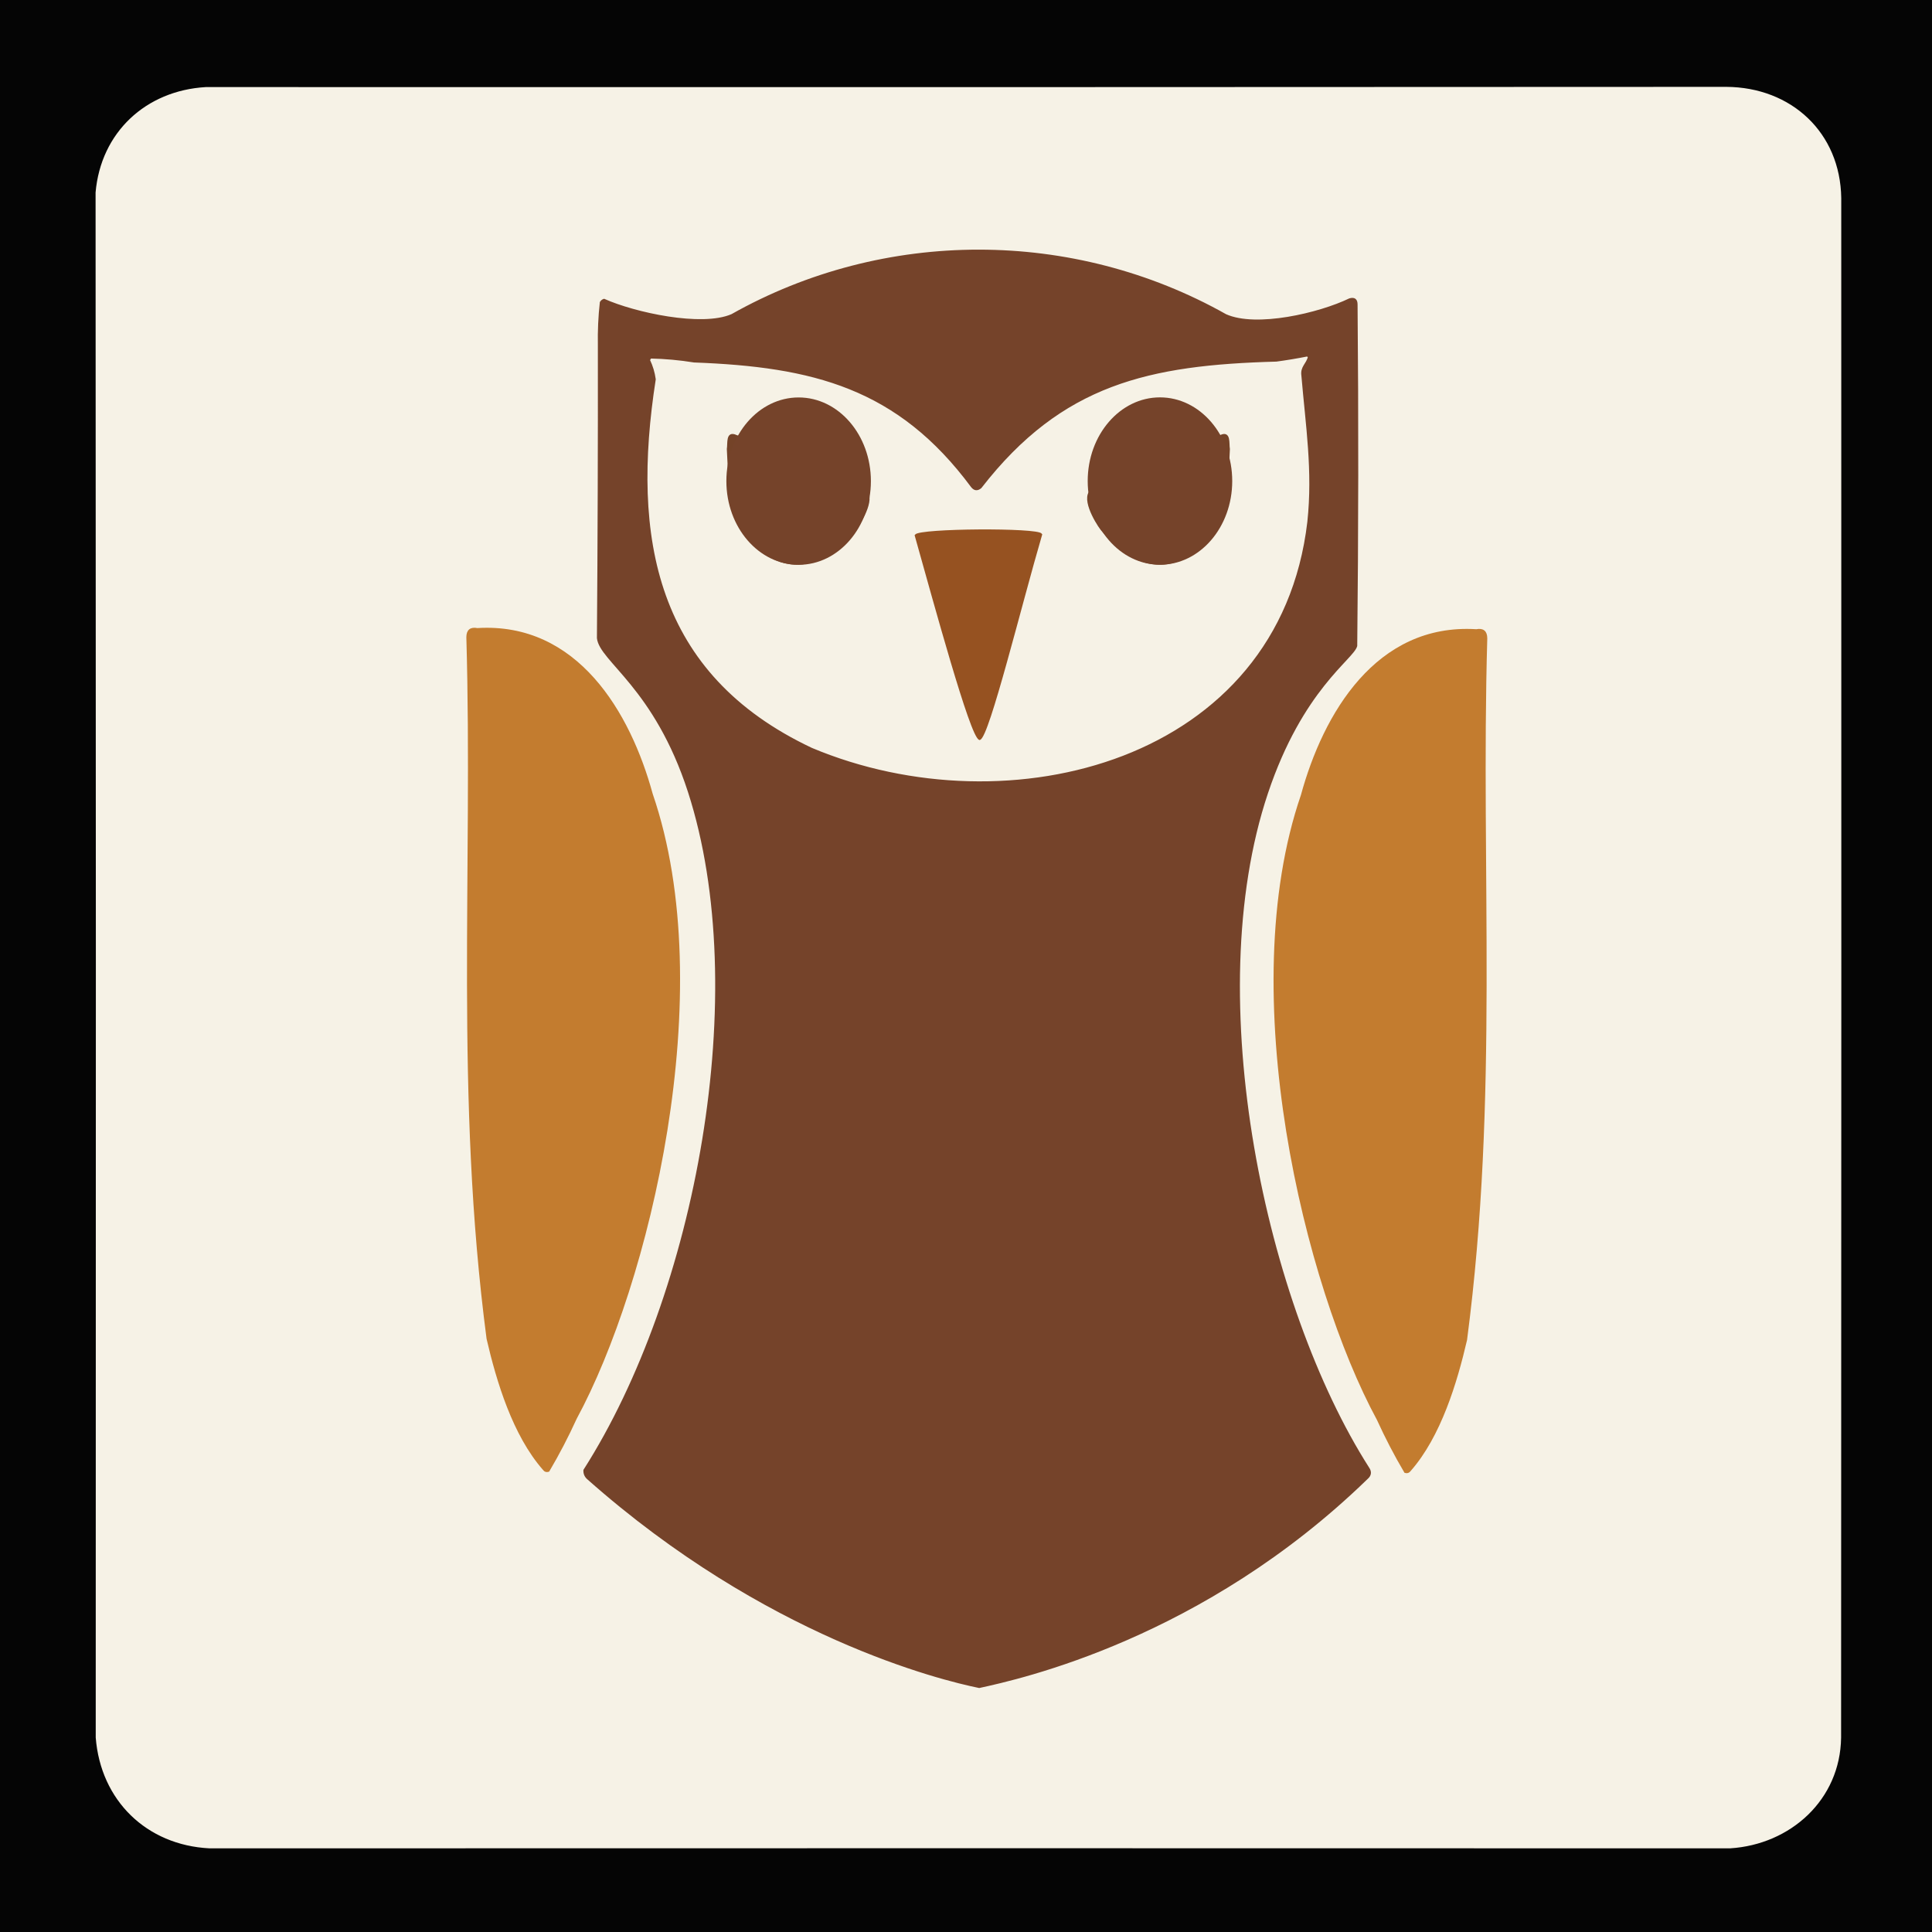
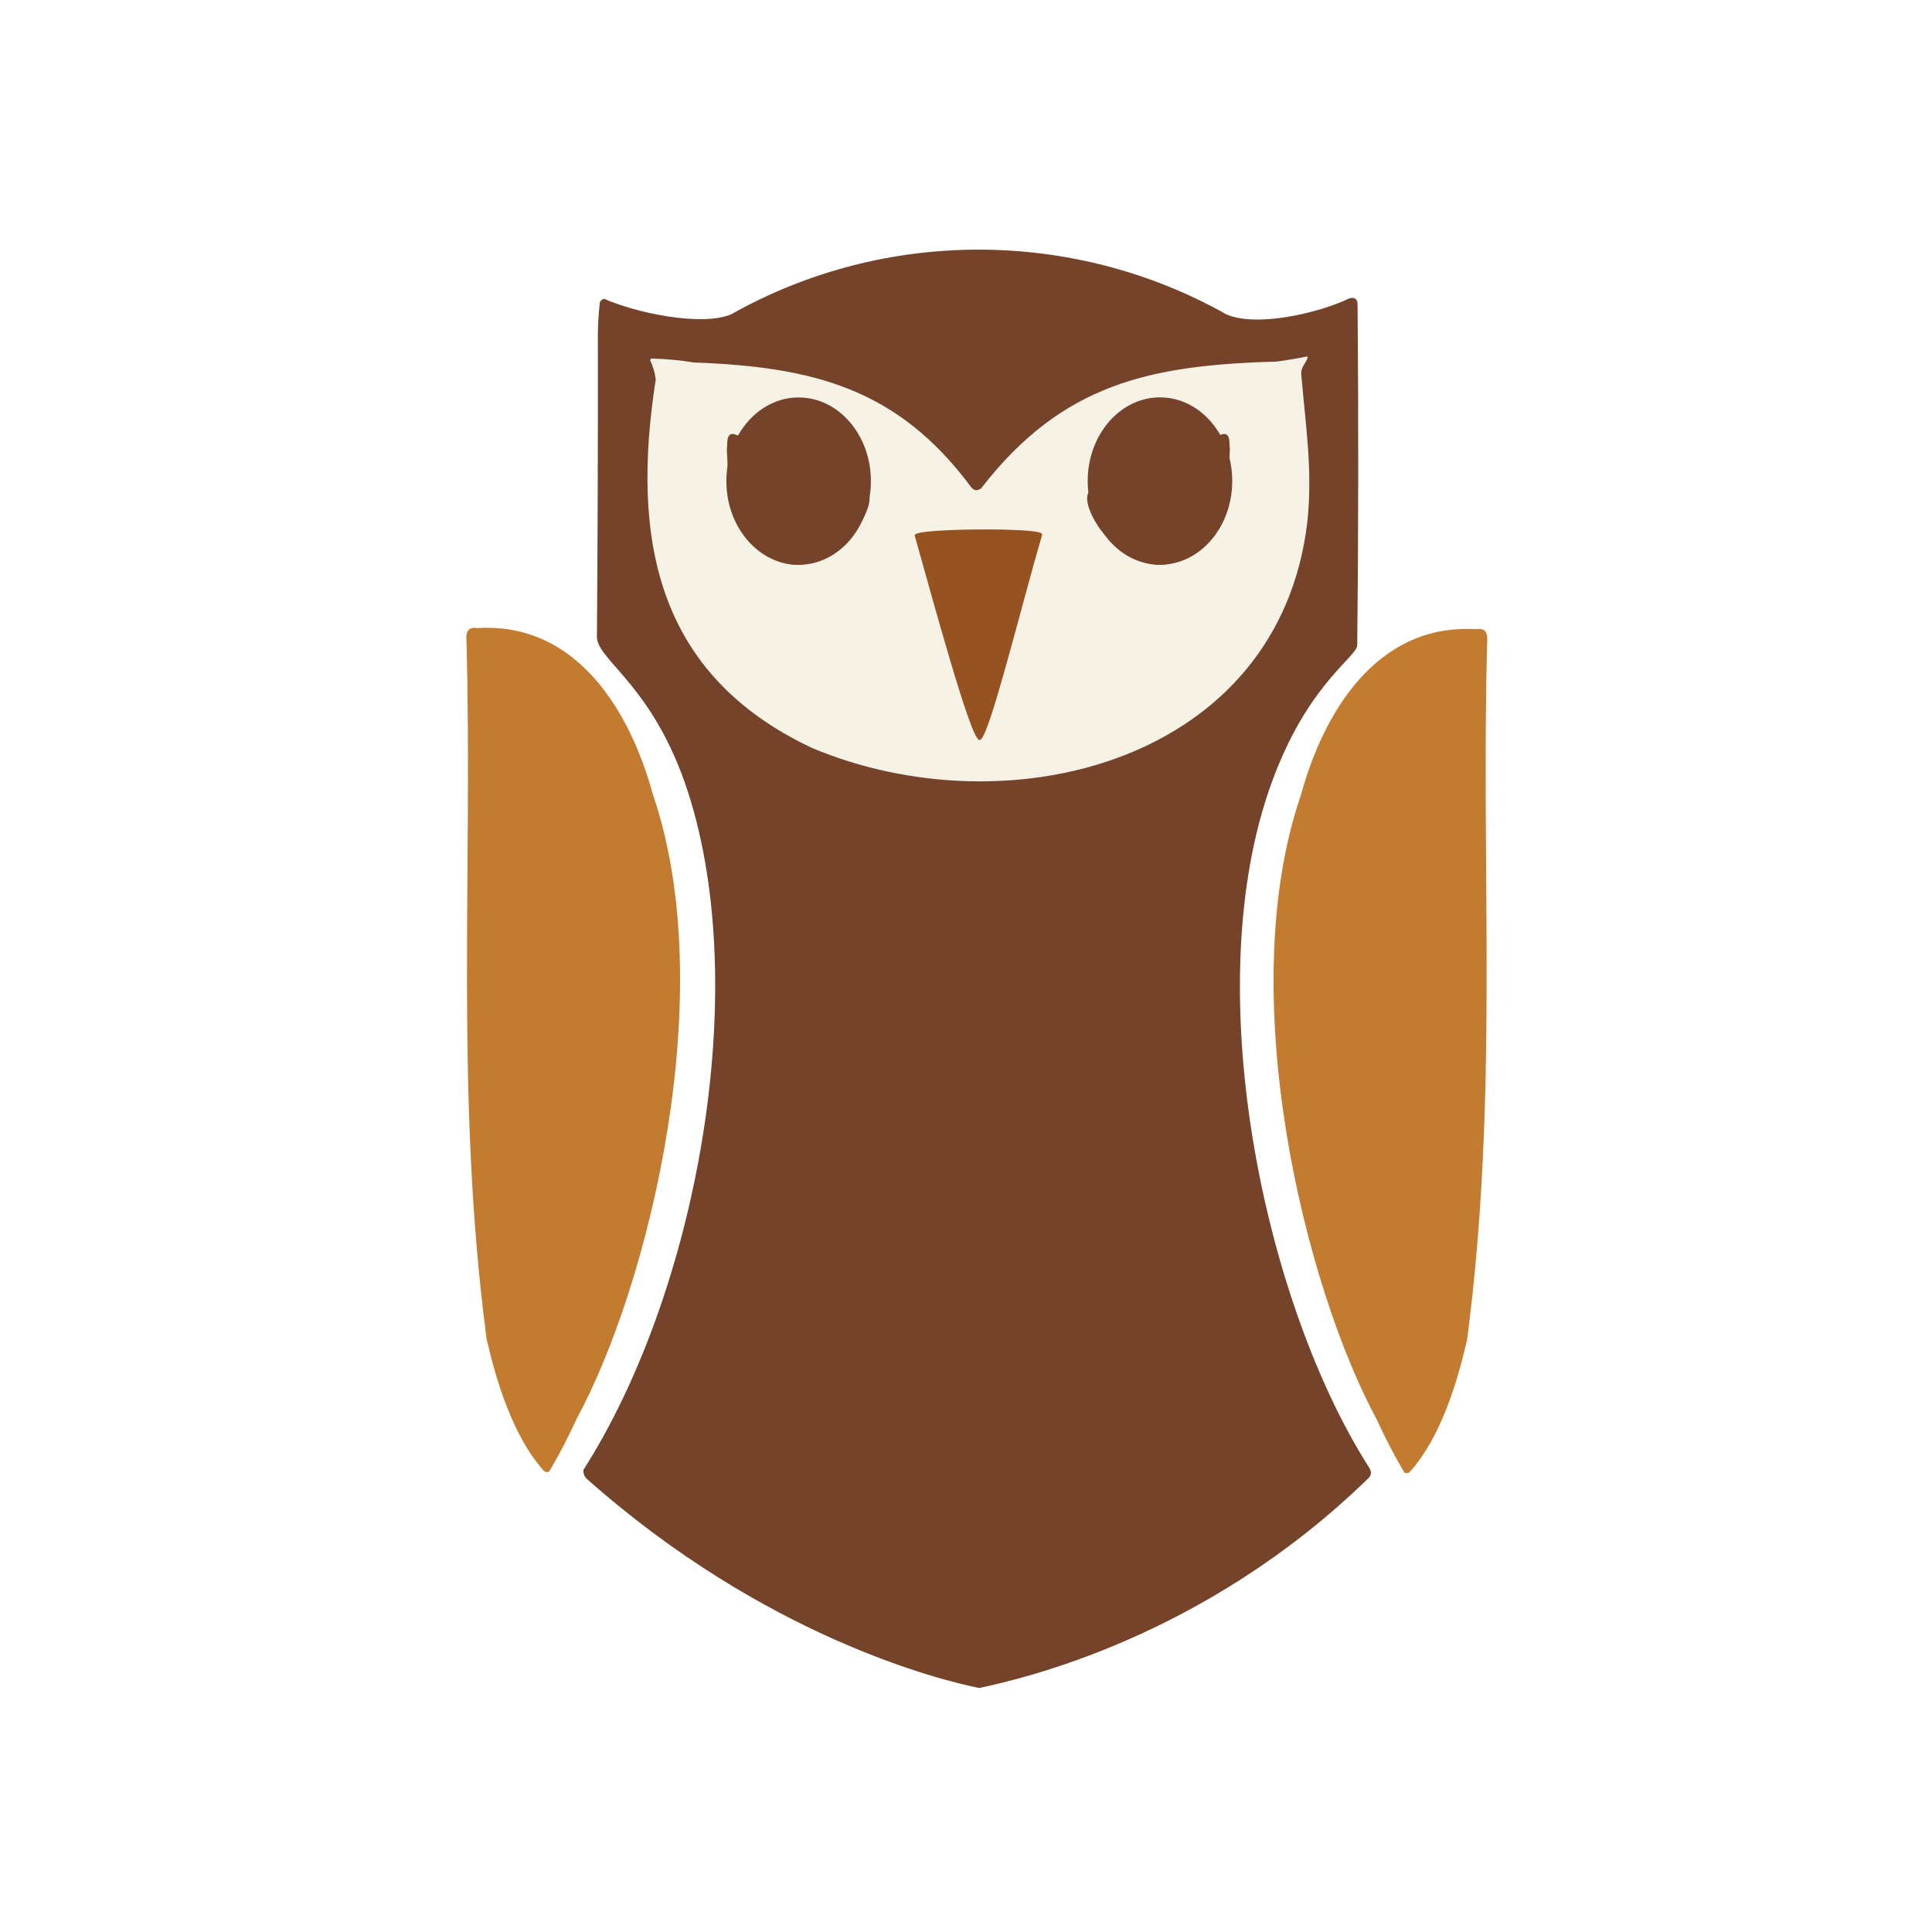
<svg xmlns="http://www.w3.org/2000/svg" version="1.1" width="512" height="512" viewBox="0 0 512 512" style="shape-rendering:geometricPrecision; text-rendering:geometricPrecision; image-rendering:optimizeQuality; fill-rule:evenodd; clip-rule:evenodd">
  <style type="text/css">
  .wing, .eye {
    transform-box: view-box;
    animation-duration: 1.25s;
    animation-iteration-count: 1;
    animation-fill-mode: both;
  }
  .wing-left {
    transform-origin: 144.83px 389.97px;
    animation-name: spread-left;
  }
  .wing-right {
    transform-origin: 372.90px 390.27px;
    animation-name: spread-right;
  }
  .eye-left { transform-origin: 211.646px 127.505px; animation-name: open-eyes; }
  .eye-right { transform-origin: 307.403px 127.484px; animation-name: open-eyes; }
  @keyframes spread-left {
    0%, 6% { transform: translate(9.685px, 0) rotate(0deg); animation-timing-function: cubic-bezier(0.2, 0.75, 0.25, 1); }
    46% { transform: translate(9.685px, 0) rotate(-6deg); animation-timing-function: cubic-bezier(0.4, 0, 0.2, 1); }
    100% { transform: translate(0, 0) rotate(0deg); }
  }
  @keyframes spread-right {
    0%, 6% { transform: translate(-9.245px, 0) rotate(0deg); animation-timing-function: cubic-bezier(0.2, 0.75, 0.25, 1); }
    46% { transform: translate(-9.245px, 0) rotate(6deg); animation-timing-function: cubic-bezier(0.4, 0, 0.2, 1); }
    100% { transform: translate(0, 0) rotate(0deg); }
  }
  @keyframes open-eyes {
    0%, 42% { transform: scaleY(0); opacity: 0; animation-timing-function: cubic-bezier(0.2, 0.85, 0.3, 1); }
    100% { transform: scaleY(1); opacity: 1; }
  }
  @media (prefers-reduced-motion: reduce) {
    .wing, .eye { animation: none; }
    .wing-left, .wing-right { transform: none; }
    .eye { transform: none; opacity: 1; }
  }
</style>
-   <path fill="#f6f2e6" d="M0 0h512v512H0z" />
-   <path fill="#050505" stroke="#050505" stroke-width=".5" d="M0 0h512v512H0zm25.08 51c.09 136.5.1 273 .04 409.5 1.31 16.76 13.55 28.73 30.38 29.58 134.33-.04 268.67-.04 403 0 16.11-1 29.44-12.96 29.66-29.58.07-136 .08-272 .04-408-.24-17.54-13.38-29.63-30.7-29.73-134.33.08-268.67.1-403 .06-15.99.94-28.03 12.09-29.42 28.17Z" />
+   <path fill="#f6f2e6" d="m 183.93,95.81 c -3.83,-0.62 -7.68,-0.97 -11.55,-1.05 -0.13,0.22 -0.25,0.44 -0.38,0.66 0.78,1.62 1.29,3.32 1.53,5.1 -6.55,42.05 -0.09,78.28 41.53,97.91 52.39,22.01 124.2,3.58 131.65,-60.13 1.45,-13.58 -0.46,-25.51 -1.58,-38.76 -0.33,-2.32 1.25,-2.96 1.73,-4.97 -0.13,-0.12 -0.26,-0.24 -0.4,-0.36 -2.72,0.54 -5.47,1 -8.22,1.37 -33.67,0.92 -56.88,5.91 -78.36,33.6 -0.87,0.72 -1.64,0.64 -2.33,-0.24 C 238,102.57 215.38,96.98 183.93,95.81 Z" />
  <path fill="#965221" stroke="#965221" stroke-width="0.5" d="m 242.65,141.87 c 1.066,-1.611 32.469,-1.809 33.29,-0.24 -5.42,18.474 -13.997,53.528 -16.337,54.233 C 257.282,195.052 247.77,160.06 242.65,141.87 Z" />
  <path fill="#75432a" stroke="#75432a" stroke-width="0.5" d="m 158.44,169.09 c 0.2,-25.86 0.28,-51.72 0.25,-77.58 -0.07,-3.82 0.1,-7.61 0.52,-11.38 0.21,-0.34 0.5,-0.57 0.87,-0.69 8.06,3.6 25.88,7.52 33.88,4.04 40.42,-22.79 90.44,-22.74 130.85,0.01 8.11,3.65 24.86,-0.32 32.85,-4.18 1.24,-0.36 1.86,0.1 1.86,1.39 0.27,30.16 0.24,60.32 -0.09,90.47 -0.92,3.411 -14.419,11.425 -23.644,38.972 C 317.538,264.639 335.269,346.188 362.61,389.04 c 0.71,1.02 0.58,1.94 -0.37,2.74 -43.559,42.329 -92.075,52.989 -102.74,55.31 -10.07,-2.053 -56.457,-13.361 -103.74,-55.29 -0.65,-0.59 -0.95,-1.33 -0.9,-2.19 29.84,-46.73 44.84,-126.72 27.7,-179.79 -8.989,-27.751 -23.482,-34.654 -24.12,-40.73 z m 25.49,-73.28 c -3.83,-0.62 -7.68,-0.97 -11.55,-1.05 -0.13,0.22 -0.25,0.44 -0.38,0.66 0.78,1.62 1.29,3.32 1.53,5.1 -6.55,42.05 -0.09,78.28 41.53,97.91 52.39,22.01 124.2,3.58 131.65,-60.13 1.45,-13.58 -0.46,-25.51 -1.58,-38.76 -0.33,-2.32 1.25,-2.96 1.73,-4.97 -0.13,-0.12 -0.26,-0.24 -0.4,-0.36 -2.72,0.54 -5.47,1 -8.22,1.37 -33.67,0.92 -56.88,5.91 -78.36,33.6 -0.87,0.72 -1.64,0.64 -2.33,-0.24 C 238,102.57 215.38,96.98 183.93,95.81 Z" />
  <path class="wing wing-left" fill="#c37c2f" stroke="#c37c2f" stroke-width="0.5" d="m 123.838,168.858 c 0.01,-1.79 0.9,-2.5 2.65,-2.16 26.376,-1.644 40.353,22.189 46.253,43.779 18.002,52.403 -0.958,129.997 -20.133,165.391 -2.18,4.78 -4.59,9.43 -7.25,13.93 -0.53,0.17 -0.96,0.02 -1.28,-0.44 -7.98,-9.07 -12.27,-23.312 -14.882,-34.585 -8.449,-64.376 -3.588,-123.855 -5.358,-185.915 z" />
  <path class="wing wing-right" fill="#c37c2f" stroke="#c37c2f" stroke-width="0.5" d="m 393.894,169.159 c -0.01,-1.79 -0.9,-2.5 -2.65,-2.16 -26.376,-1.644 -40.353,22.189 -46.253,43.779 -18.002,52.403 0.958,129.997 20.133,165.391 2.18,4.78 4.59,9.43 7.25,13.93 0.53,0.17 0.96,0.02 1.28,-0.44 7.98,-9.07 12.27,-23.312 14.882,-34.585 8.449,-64.376 3.588,-123.855 5.358,-185.915 z" />
  <path fill="#744328" stroke="#744328" stroke-width="0.508" d="M 192.87 119 C 193.13 117.54 192.52 114.31 195.09 115.52 C 206.48 119.32 217.85 124.74 228.82 129.67 C 232.31 131.29 228.24 138.18 226.68 140.24 C 212.57 157.91 195.87 147.9 193.39 128.17 C 193.17 125.12 193 122.06 192.87 119 Z">
    <animate attributeName="d" dur="1.25s" fill="freeze" keyTimes="0;0.46;1" calcMode="spline" keySplines="0 0 1 1; 0.4 0 0.2 1" values="M 192.87 119 C 193.13 117.54 192.52 114.31 195.09 115.52 C 206.48 119.32 217.85 124.74 228.82 129.67 C 232.31 131.29 228.24 138.18 226.68 140.24 C 212.57 157.91 195.87 147.9 193.39 128.17 C 193.17 125.12 193 122.06 192.87 119 Z;M 192.87 119 C 193.13 117.54 192.52 114.31 195.09 115.52 C 206.48 119.32 217.85 124.74 228.82 129.67 C 232.31 131.29 228.24 138.18 226.68 140.24 C 212.57 157.91 195.87 147.9 193.39 128.17 C 193.17 125.12 193 122.06 192.87 119 Z;M 191.883 119.003 C 192.151 117.543 191.523 114.314 194.171 115.524 C 205.911 119.323 217.63 124.742 228.936 129.671 C 232.533 131.29 228.339 138.179 226.731 140.238 C 212.188 157.904 194.975 147.897 192.419 128.171 C 192.192 125.122 192.017 122.062 191.883 119.003 Z" />
  </path>
  <path fill="#744328" stroke="#744328" stroke-width="0.507" d="M 325.681 119.007 C 325.421 117.547 326.031 114.317 323.461 115.527 C 312.071 119.327 300.701 124.747 289.731 129.677 C 286.241 131.297 290.311 138.187 291.871 140.247 C 305.981 157.917 322.681 147.907 325.161 128.177 C 325.381 125.127 325.551 122.067 325.681 119.007 Z">
    <animate attributeName="d" dur="1.25s" fill="freeze" keyTimes="0;0.46;1" calcMode="spline" keySplines="0 0 1 1; 0.4 0 0.2 1" values="M 325.681 119.007 C 325.421 117.547 326.031 114.317 323.461 115.527 C 312.071 119.327 300.701 124.747 289.731 129.677 C 286.241 131.297 290.311 138.187 291.871 140.247 C 305.981 157.917 322.681 147.907 325.161 128.177 C 325.381 125.127 325.551 122.067 325.681 119.007 Z;M 325.681 119.007 C 325.421 117.547 326.031 114.317 323.461 115.527 C 312.071 119.327 300.701 124.747 289.731 129.677 C 286.241 131.297 290.311 138.187 291.871 140.247 C 305.981 157.917 322.681 147.907 325.161 128.177 C 325.381 125.127 325.551 122.067 325.681 119.007 Z;M 327.156 119.009 C 326.889 117.549 327.515 114.32 324.876 115.53 C 313.179 119.329 301.503 124.748 290.238 129.677 C 286.654 131.297 290.834 138.185 292.436 140.245 C 306.925 157.912 324.075 147.904 326.622 128.177 C 326.848 125.128 327.022 122.069 327.156 119.009 Z" />
  </path>
  <ellipse class="eye eye-left" fill="#75432a" cx="211.646" cy="127.505" rx="19.15" ry="22.177" />
  <ellipse class="eye eye-right" fill="#75432a" cx="307.403" cy="127.484" rx="19.15" ry="22.177" />
</svg>
